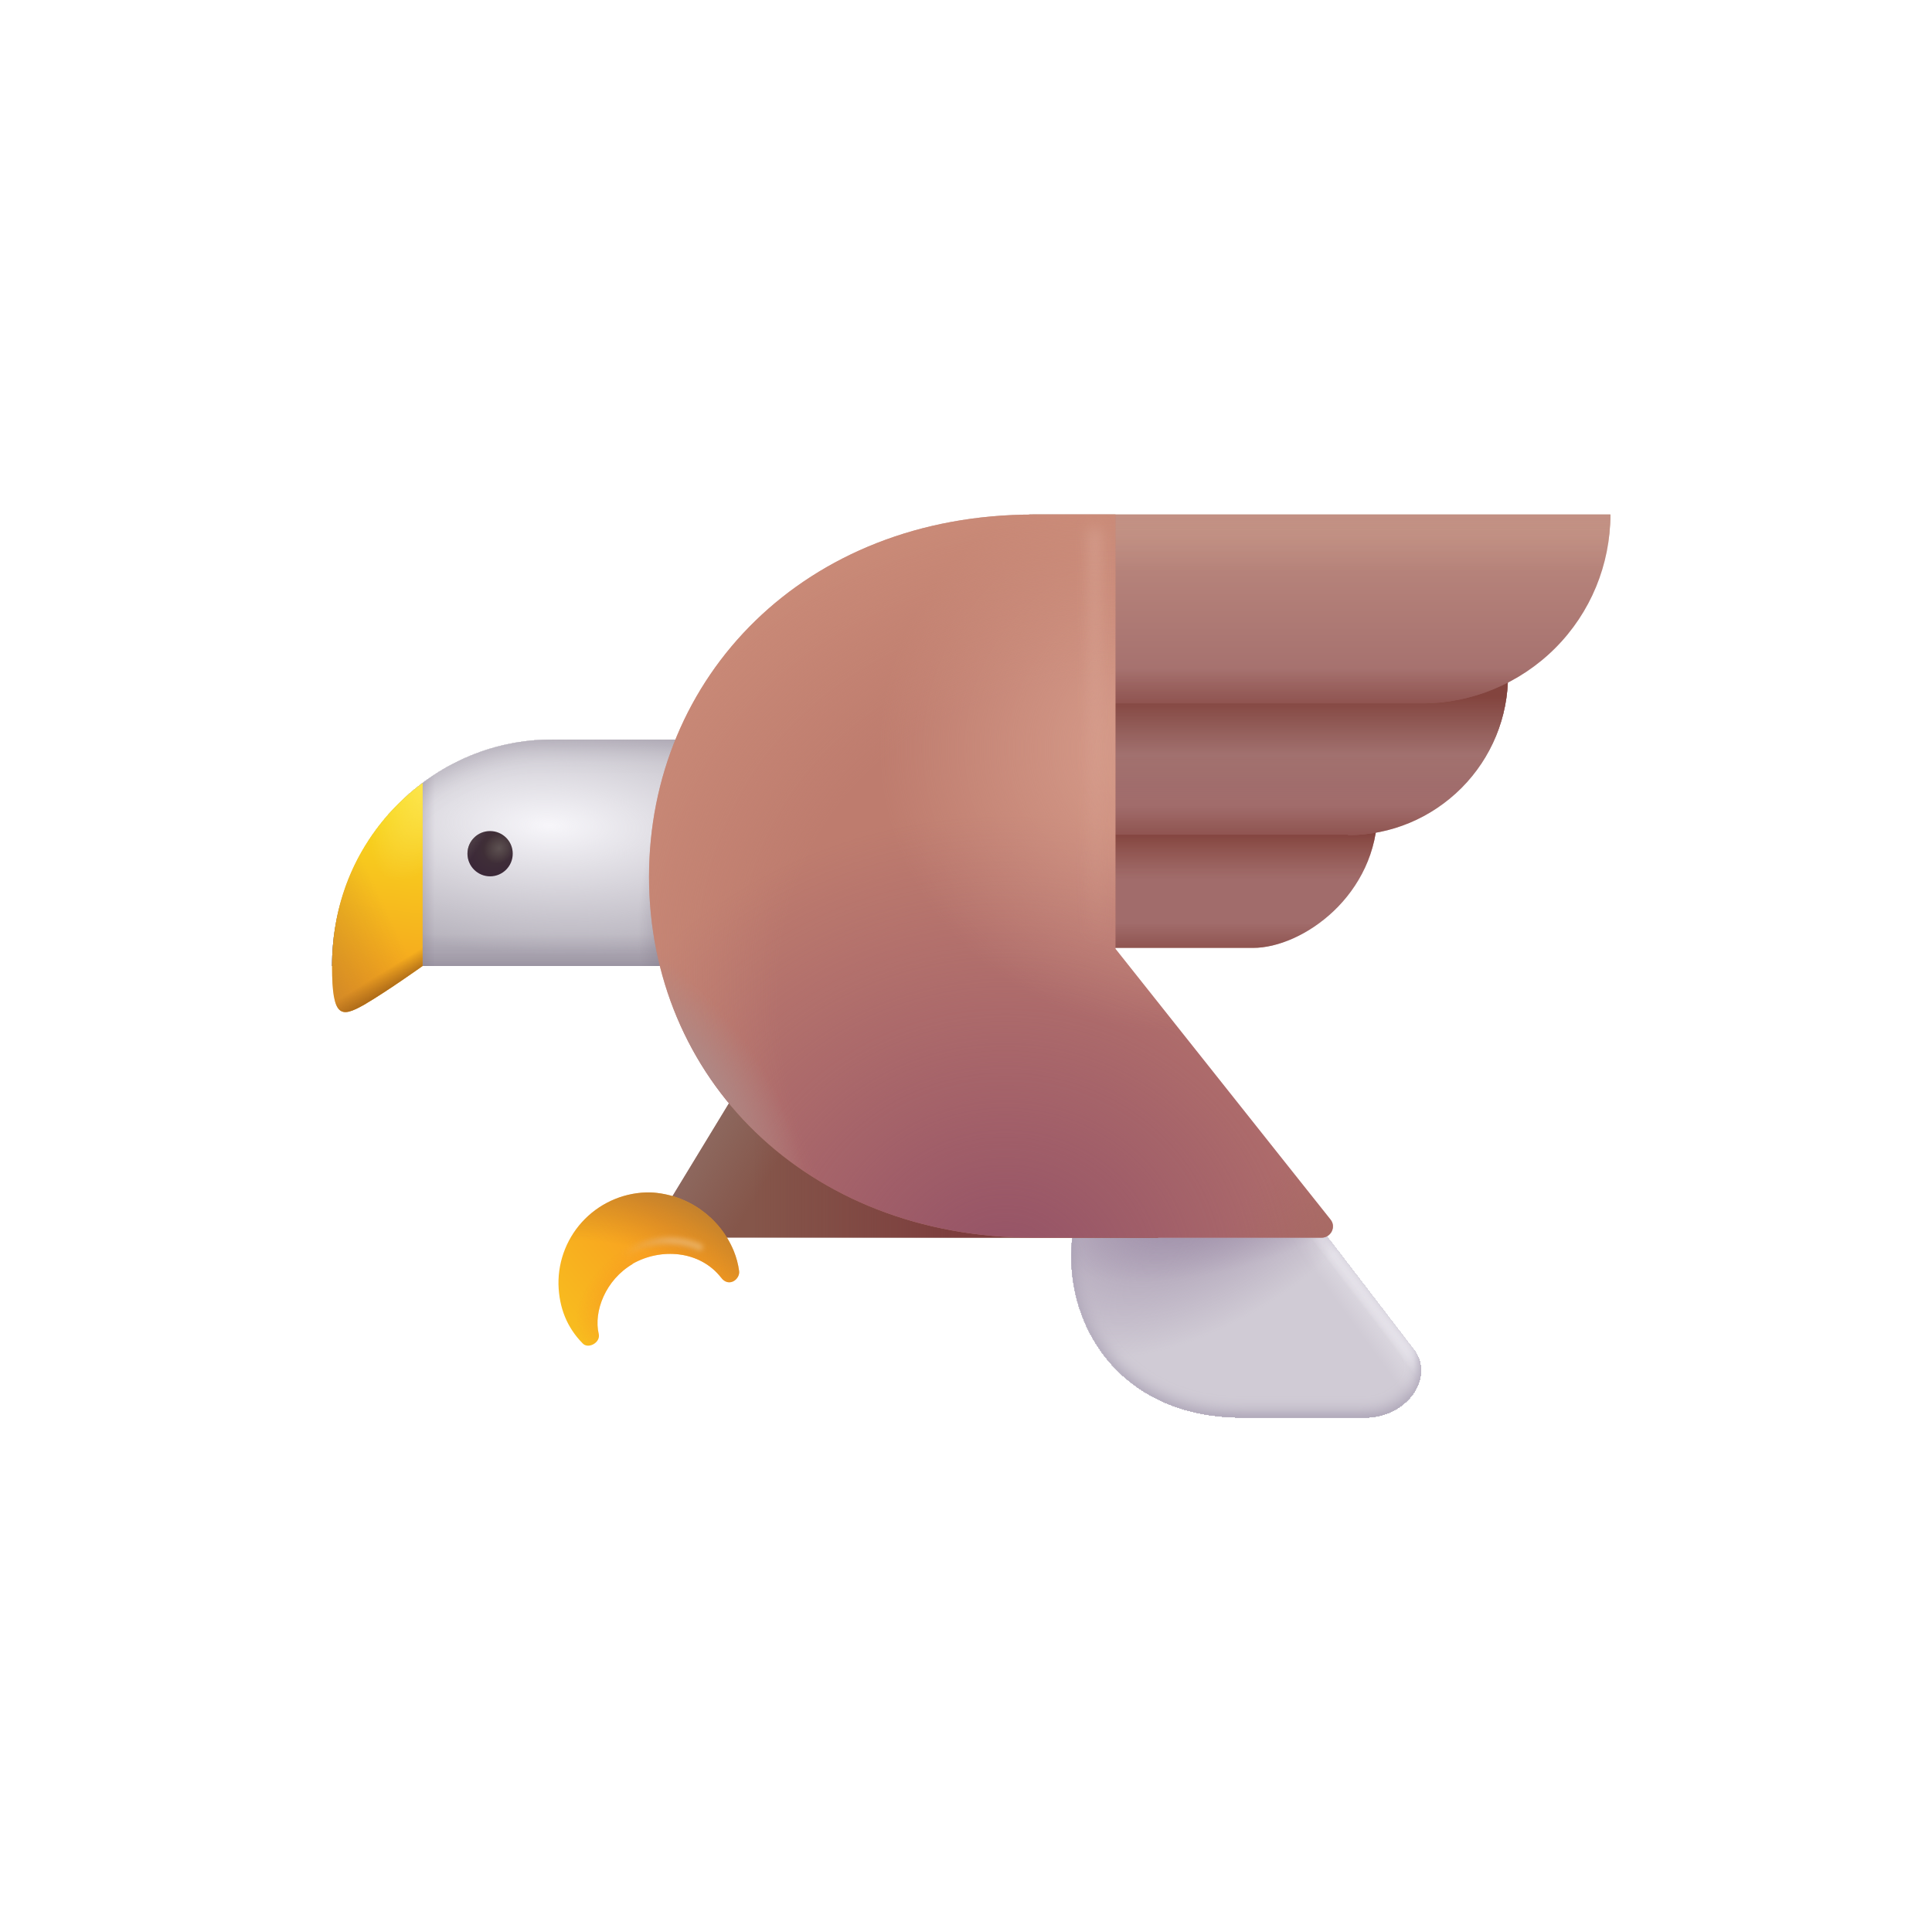
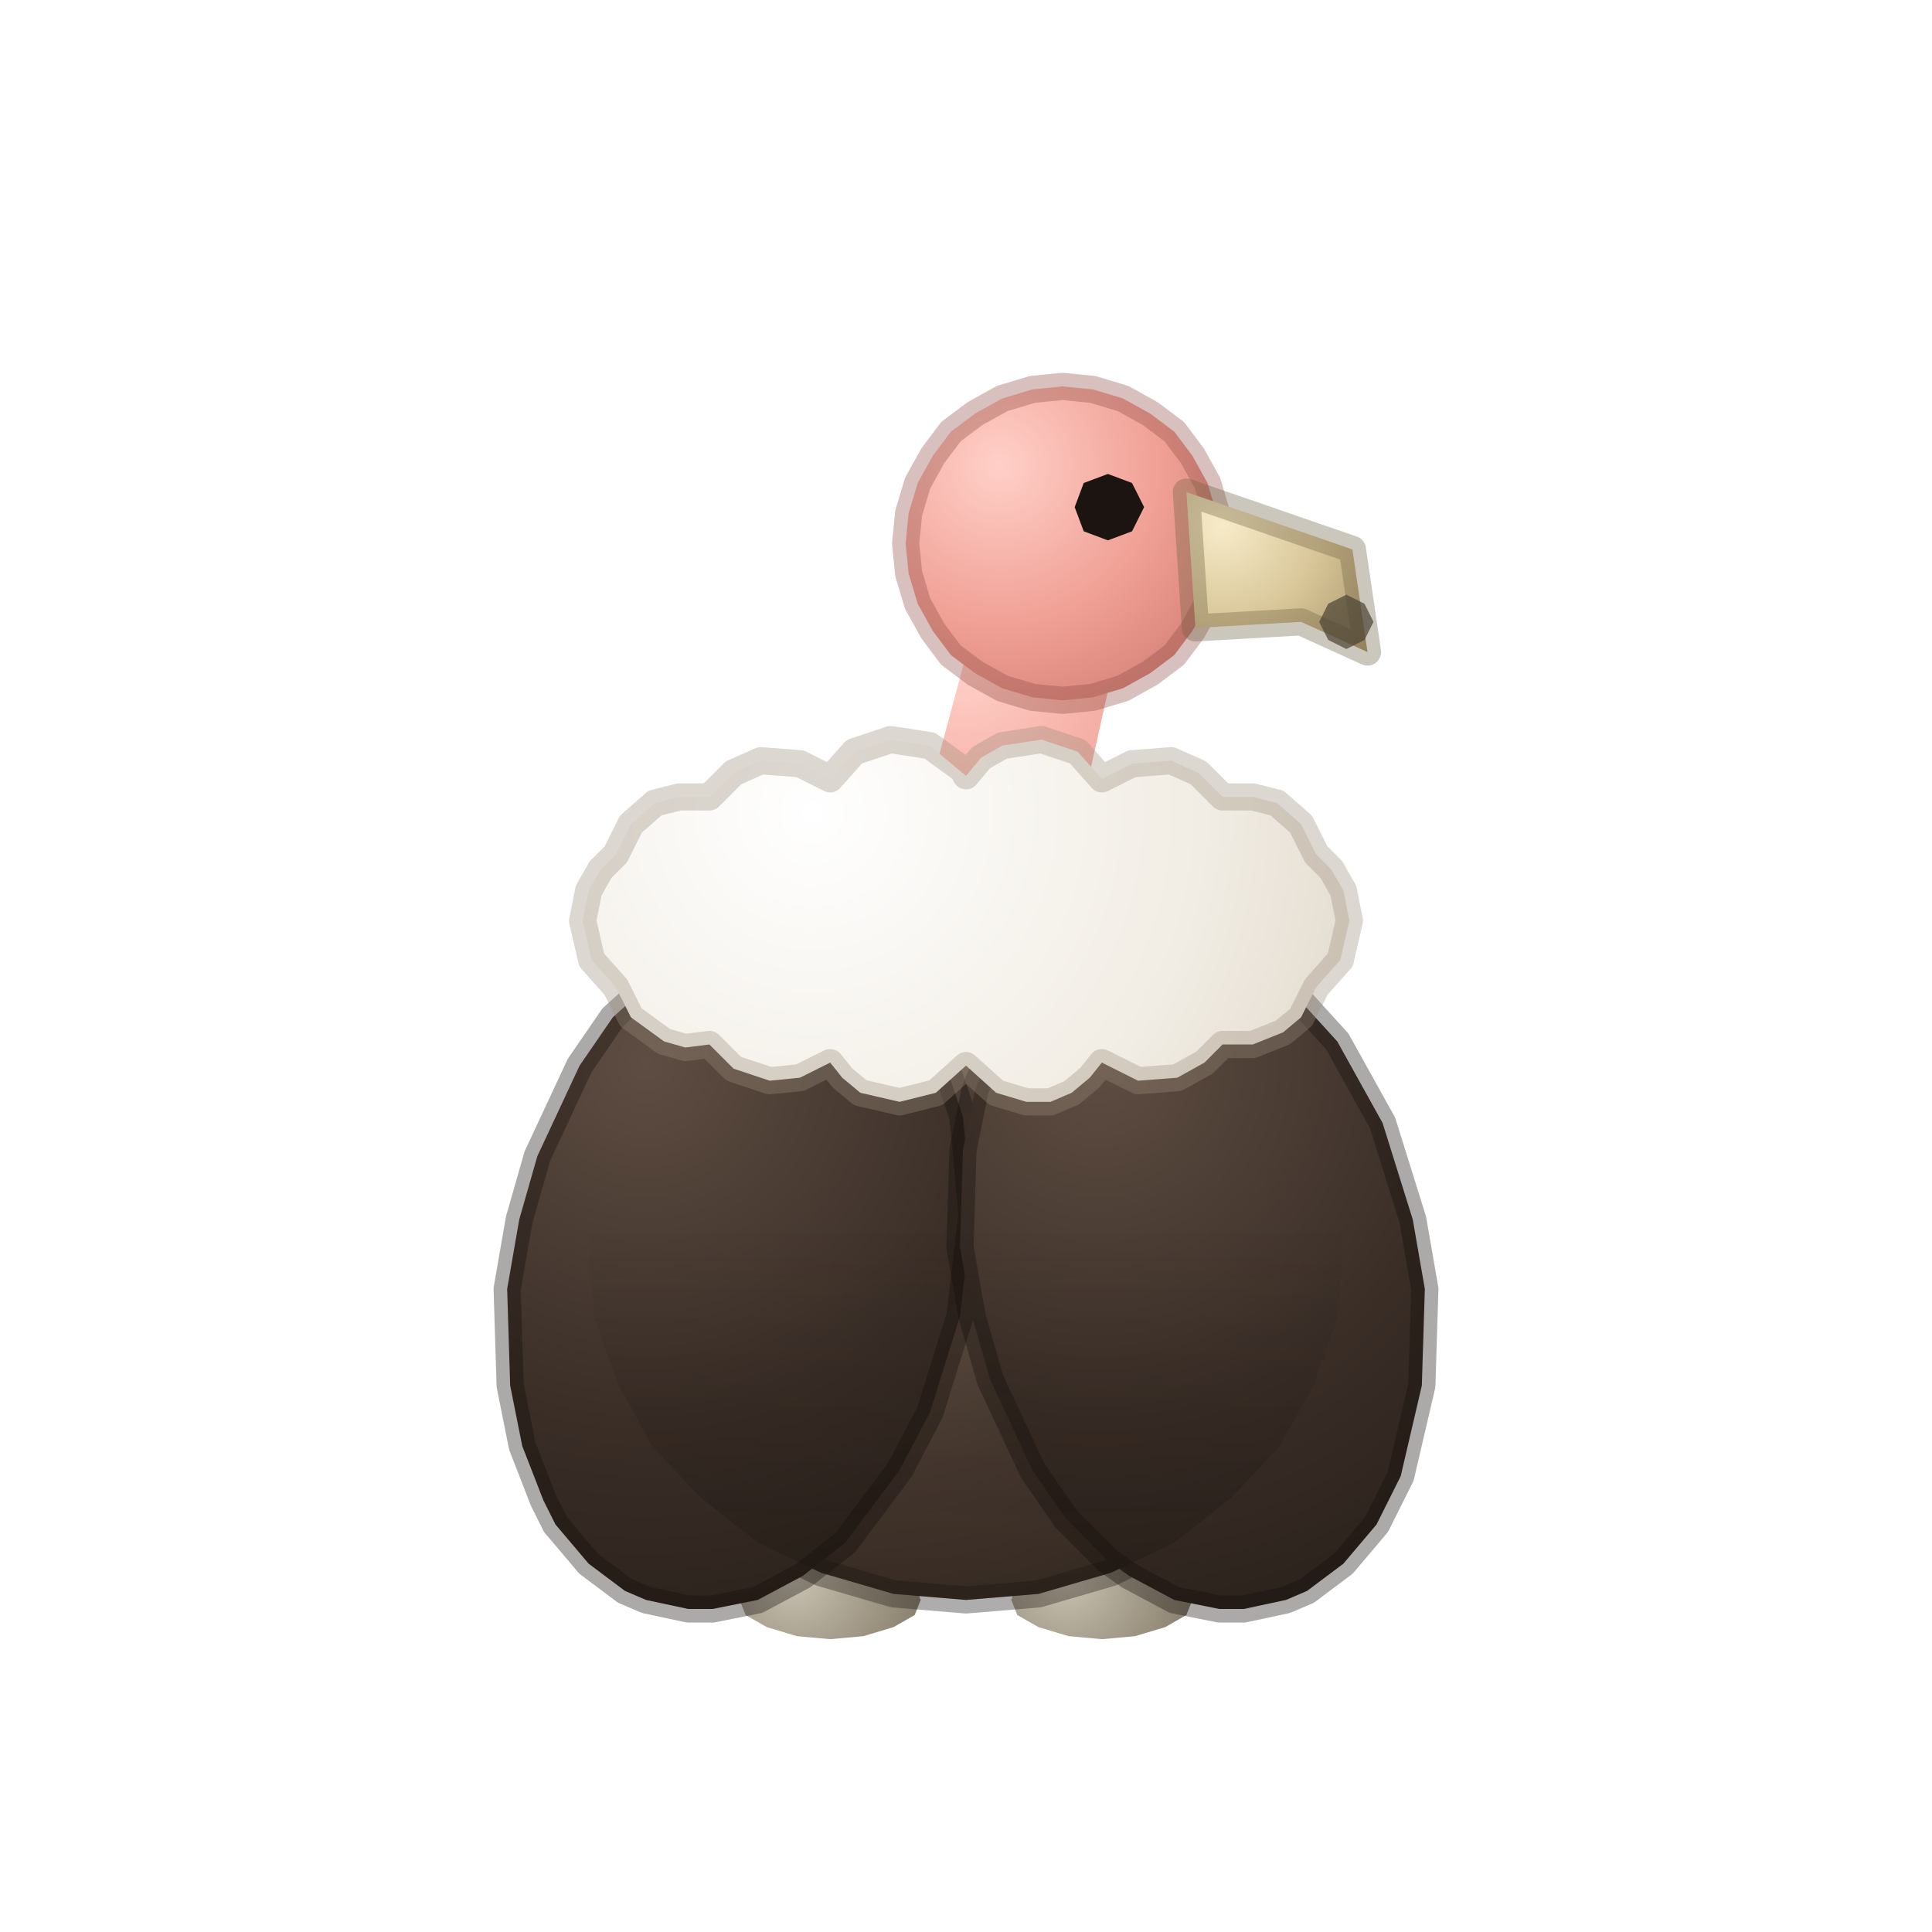
- <svg xmlns="http://www.w3.org/2000/svg" fill="none" viewBox="0 0 64 64">
-   <g transform="translate(8 8) scale(1.5)">
-     <g filter="url(#vulture-a)">
-       <path fill="#B5B1BB" d="M9.15 16H2c0-2.76 2.18-5 4.86-5h3.58v5z" />
-       <path fill="url(#vulture-b)" d="M9.15 16H2c0-2.76 2.18-5 4.86-5h3.58v5z" />
-       <path fill="url(#vulture-c)" d="M9.15 16H2c0-2.76 2.18-5 4.86-5h3.58v5z" />
-       <path fill="url(#vulture-d)" d="M9.15 16H2c0-2.76 2.18-5 4.86-5h3.58v5z" />
-       <path fill="url(#vulture-e)" d="M9.15 16H2c0-2.76 2.18-5 4.86-5h3.58v5z" />
-     </g>
-     <g filter="url(#vulture-f)">
-       <path fill="#D0CBD5" d="M25.9 24.49c.45.63-.2 1.48-1.08 1.48H22.1c-2.9 0-4.1-2.36-3.7-4.29l5.26-.11z" />
-       <path fill="url(#vulture-g)" d="M25.9 24.49c.45.63-.2 1.48-1.08 1.48H22.1c-2.9 0-4.1-2.36-3.7-4.29l5.26-.11z" />
-       <path fill="url(#vulture-h)" d="M25.9 24.49c.45.63-.2 1.48-1.08 1.48H22.1c-2.9 0-4.1-2.36-3.7-4.29l5.26-.11z" />
-       <path fill="url(#vulture-i)" d="M25.9 24.49c.45.63-.2 1.48-1.08 1.48H22.1c-2.9 0-4.1-2.36-3.7-4.29l5.26-.11z" />
-       <path fill="url(#vulture-j)" d="M25.9 24.49c.45.63-.2 1.48-1.08 1.48H22.1c-2.9 0-4.1-2.36-3.7-4.29l5.26-.11z" />
-     </g>
-     <path fill="url(#vulture-k)" d="M4 16s-.8.57-1.3.86c-.5.28-.7.29-.7-.85 0-2.4 1.47-3.67 2-4.05z" />
-     <path fill="url(#vulture-l)" d="M4 16s-.8.57-1.3.86c-.5.28-.7.29-.7-.85 0-2.4 1.47-3.67 2-4.05z" />
-     <path fill="url(#vulture-m)" d="M4 16s-.8.57-1.3.86c-.5.28-.7.29-.7-.85 0-2.4 1.47-3.67 2-4.05z" />
-     <path fill="url(#vulture-n)" d="M4 16s-.8.57-1.3.86c-.5.28-.7.29-.7-.85 0-2.4 1.47-3.67 2-4.05z" />
-     <path fill="url(#vulture-o)" d="M22.34 15.6h-5.12c-.79 0-1.25-.78-.78-1.42l.88-1.63h7.77c0 1.9-1.67 3.05-2.75 3.05" />
-     <path fill="url(#vulture-p)" d="M22.34 15.6h-5.12c-.79 0-1.25-.78-.78-1.42l.88-1.63h7.77c0 1.9-1.67 3.05-2.75 3.05" />
-     <path fill="url(#vulture-q)" d="M22.34 15.6h-5.12c-.79 0-1.25-.78-.78-1.42l.88-1.63h7.77c0 1.9-1.67 3.05-2.75 3.05" />
-     <path fill="url(#vulture-r)" d="M24.44 13.1h-7.27c-.79 0-1.29-.85-.9-1.54l1.13-2h10.57a3.53 3.53 0 0 1-3.53 3.55" />
-     <path fill="url(#vulture-s)" d="M24.44 13.1h-7.27c-.79 0-1.29-.85-.9-1.54l1.13-2h10.57a3.53 3.53 0 0 1-3.53 3.55" />
-     <path fill="url(#vulture-t)" d="M24.44 13.1h-7.27c-.79 0-1.29-.85-.9-1.54l1.13-2h10.57a3.53 3.53 0 0 1-3.53 3.55" />
-     <path fill="url(#vulture-u)" d="M24.44 13.1h-7.27c-.79 0-1.29-.85-.9-1.54l1.13-2h10.57a3.53 3.53 0 0 1-3.53 3.55" />
-     <path fill="url(#vulture-v)" d="M26.06 10.2h-9.04c-.75 0-1.25-.8-.92-1.47l1.3-2.7h12.83a4.16 4.16 0 0 1-4.17 4.17" />
-     <path fill="url(#vulture-w)" d="M26.06 10.2h-9.04c-.75 0-1.25-.8-.92-1.47l1.3-2.7h12.83a4.16 4.16 0 0 1-4.17 4.17" />
-     <path fill="url(#vulture-x)" d="M26.06 10.2h-9.04c-.75 0-1.25-.8-.92-1.47l1.3-2.7h12.83a4.16 4.16 0 0 1-4.17 4.17" />
-     <path fill="url(#vulture-y)" d="M26.06 10.2h-9.04c-.75 0-1.25-.8-.92-1.47l1.3-2.7h12.83a4.16 4.16 0 0 1-4.17 4.17" />
-     <path fill="#85564A" d="M8.96 22 12 17l8.25 5z" />
-     <path fill="url(#vulture-z)" d="M8.96 22 12 17l8.25 5z" />
-     <path fill="url(#vulture-A)" d="M8.96 22 12 17l8.25 5z" />
-     <path fill="url(#vulture-B)" d="M8.63 22.58c.63-.36 1.49-.3 1.96.3.17.23.42.04.4-.14q-.03-.23-.12-.45A2.1 2.1 0 0 0 9.03 21 2 2 0 0 0 7 23.03q.02.78.53 1.3c.12.14.4-.01.36-.2-.12-.5.15-1.2.75-1.55" />
-     <path fill="url(#vulture-C)" d="M8.63 22.58c.63-.36 1.49-.3 1.96.3.17.23.42.04.4-.14q-.03-.23-.12-.45A2.1 2.1 0 0 0 9.03 21 2 2 0 0 0 7 23.03q.02.78.53 1.3c.12.14.4-.01.36-.2-.12-.5.15-1.2.75-1.55" />
-     <path fill="url(#vulture-D)" d="M8.63 22.58c.63-.36 1.49-.3 1.96.3.17.23.42.04.4-.14q-.03-.23-.12-.45A2.1 2.1 0 0 0 9.03 21 2 2 0 0 0 7 23.03q.02.78.53 1.3c.12.14.4-.01.36-.2-.12-.5.15-1.2.75-1.55" />
-     <path fill="#BE7C6E" d="m19.3 15.62 4.75 5.98c.13.16.01.4-.2.4H17.5C12.44 22 9 18.44 9 14.03s3.43-8 8.49-8h1.81z" />
-     <path fill="url(#vulture-E)" d="m19.3 15.62 4.75 5.98c.13.16.01.4-.2.4H17.5C12.44 22 9 18.44 9 14.03s3.43-8 8.49-8h1.81z" />
-     <path fill="url(#vulture-F)" d="m19.3 15.62 4.75 5.98c.13.16.01.4-.2.4H17.5C12.44 22 9 18.44 9 14.03s3.43-8 8.49-8h1.81z" />
-     <path fill="url(#vulture-G)" d="m19.3 15.62 4.75 5.98c.13.16.01.4-.2.4H17.5C12.44 22 9 18.44 9 14.03s3.43-8 8.49-8h1.81z" />
-     <path fill="url(#vulture-H)" d="m19.3 15.62 4.75 5.98c.13.16.01.4-.2.4H17.5C12.44 22 9 18.44 9 14.03s3.43-8 8.49-8h1.81z" />
-     <path fill="url(#vulture-I)" d="m19.3 15.62 4.75 5.98c.13.16.01.4-.2.4H17.5C12.44 22 9 18.44 9 14.03s3.43-8 8.49-8h1.81z" />
-     <circle cx="5.49" cy="13.52" r=".5" fill="url(#vulture-J)" />
-     <circle cx="5.49" cy="13.52" r=".5" fill="url(#vulture-K)" />
-     <circle cx="5.49" cy="13.52" r=".5" fill="url(#vulture-L)" />
-     <g filter="url(#vulture-M)">
-       <path stroke="url(#vulture-N)" stroke-linecap="round" stroke-width=".2" d="M18.84 6.41v8.83" />
-     </g>
-     <g filter="url(#vulture-O)">
-       <path stroke="url(#vulture-P)" stroke-linecap="round" stroke-width=".15" d="M8.53 22.33a1.7 1.7 0 0 1 1.59-.12" />
-     </g>
-     <defs>
-       <linearGradient id="vulture-c" x1="6.21" x2="6.21" y1="18.01" y2="15.29" gradientUnits="userSpaceOnUse">
-         <stop stop-color="#65586E" />
-         <stop offset="1" stop-color="#65586E" stop-opacity="0" />
-       </linearGradient>
-       <linearGradient id="vulture-e" x1="2.77" x2="4.27" y1="13.94" y2="13.94" gradientUnits="userSpaceOnUse">
-         <stop stop-color="#65586E" />
-         <stop offset="1" stop-color="#65586E" stop-opacity="0" />
-       </linearGradient>
-       <linearGradient id="vulture-g" x1="25.27" x2="24.93" y1="23.51" y2="23.77" gradientUnits="userSpaceOnUse">
-         <stop stop-color="#FCFBFF" />
-         <stop offset="1" stop-color="#FCFBFF" stop-opacity="0" />
-       </linearGradient>
-       <linearGradient id="vulture-h" x1="26.34" x2="24.71" y1="22.94" y2="24.13" gradientUnits="userSpaceOnUse">
-         <stop stop-color="#FCFBFF" />
-         <stop offset="1" stop-color="#FCFBFF" stop-opacity="0" />
-       </linearGradient>
-       <linearGradient id="vulture-k" x1="4" x2="3" y1="11.19" y2="18.38" gradientUnits="userSpaceOnUse">
-         <stop stop-color="#F8EC1D" />
-         <stop offset="1" stop-color="#F5891F" />
-       </linearGradient>
-       <linearGradient id="vulture-l" x1="3.27" x2=".1" y1="14.88" y2="16.4" gradientUnits="userSpaceOnUse">
-         <stop stop-color="#BC7824" stop-opacity="0" />
-         <stop offset="1" stop-color="#B17A36" />
-       </linearGradient>
-       <linearGradient id="vulture-m" x1="3.45" x2="3.77" y1="15.74" y2="16.26" gradientUnits="userSpaceOnUse">
-         <stop offset=".26" stop-color="#A86717" stop-opacity="0" />
-         <stop offset="1" stop-color="#A86717" />
-       </linearGradient>
-       <linearGradient id="vulture-o" x1="20.68" x2="20.68" y1="9.88" y2="14.08" gradientUnits="userSpaceOnUse">
-         <stop stop-color="#C39184" />
-         <stop offset="0" stop-color="#C08E82" />
-         <stop offset="1" stop-color="#A16C6B" />
-       </linearGradient>
-       <linearGradient id="vulture-p" x1="20.67" x2="20.67" y1="13.07" y2="14.08" gradientUnits="userSpaceOnUse">
-         <stop stop-color="#83443E" />
-         <stop offset="1" stop-color="#83443E" stop-opacity="0" />
-       </linearGradient>
-       <linearGradient id="vulture-q" x1="20.67" x2="20.67" y1="15.99" y2="14.89" gradientUnits="userSpaceOnUse">
-         <stop stop-color="#83443E" />
-         <stop offset=".86" stop-color="#83443E" stop-opacity="0" />
-       </linearGradient>
-       <linearGradient id="vulture-r" x1="22.06" x2="22.06" y1="6.38" y2="12.01" gradientUnits="userSpaceOnUse">
-         <stop stop-color="#C39184" />
-         <stop offset="0" stop-color="#C08E82" />
-         <stop offset="1" stop-color="#A16C6B" />
-       </linearGradient>
-       <linearGradient id="vulture-s" x1="22.06" x2="22.06" y1="10.47" y2="12.33" gradientUnits="userSpaceOnUse">
-         <stop stop-color="#9E716F" />
-         <stop offset="1" stop-color="#9E716F" stop-opacity="0" />
-       </linearGradient>
-       <linearGradient id="vulture-t" x1="22.06" x2="22.06" y1="10.05" y2="11.34" gradientUnits="userSpaceOnUse">
-         <stop stop-color="#83443E" />
-         <stop offset="1" stop-color="#83443E" stop-opacity="0" />
-       </linearGradient>
-       <linearGradient id="vulture-u" x1="22.06" x2="22.06" y1="13.55" y2="12.28" gradientUnits="userSpaceOnUse">
-         <stop stop-color="#83443E" />
-         <stop offset=".86" stop-color="#83443E" stop-opacity="0" />
-       </linearGradient>
-       <linearGradient id="vulture-v" x1="23.12" x2="23.12" y1="5.74" y2="10.2" gradientUnits="userSpaceOnUse">
-         <stop stop-color="#C39184" />
-         <stop offset="0" stop-color="#C08E82" />
-         <stop offset="1" stop-color="#A16C6B" />
-       </linearGradient>
-       <linearGradient id="vulture-w" x1="23.12" x2="23.12" y1="5.04" y2="7.29" gradientUnits="userSpaceOnUse">
-         <stop stop-color="#CB9C8B" />
-         <stop offset="1" stop-color="#CB9C8B" stop-opacity="0" />
-       </linearGradient>
-       <linearGradient id="vulture-x" x1="23.12" x2="23.12" y1="5.95" y2="6.69" gradientUnits="userSpaceOnUse">
-         <stop stop-color="#C39184" />
-         <stop offset="0" stop-color="#C08E82" />
-         <stop offset="1" stop-color="#C39184" stop-opacity="0" />
-       </linearGradient>
-       <linearGradient id="vulture-y" x1="23.12" x2="23.12" y1="10.72" y2="9.22" gradientUnits="userSpaceOnUse">
-         <stop stop-color="#83443E" />
-         <stop offset=".86" stop-color="#83443E" stop-opacity="0" />
-       </linearGradient>
-       <linearGradient id="vulture-z" x1="15.95" x2="10.68" y1="22.01" y2="22.01" gradientUnits="userSpaceOnUse">
-         <stop stop-color="#7C3D3D" />
-         <stop offset=".89" stop-color="#7C3D3D" stop-opacity="0" />
-       </linearGradient>
-       <linearGradient id="vulture-A" x1="9.34" x2="11.76" y1="18.99" y2="20.46" gradientUnits="userSpaceOnUse">
-         <stop stop-color="#93756D" />
-         <stop offset="1" stop-color="#93756D" stop-opacity="0" />
-       </linearGradient>
-       <linearGradient id="vulture-B" x1="4.49" x2="11.62" y1="27.88" y2="22.01" gradientUnits="userSpaceOnUse">
-         <stop stop-color="#F8EC1D" />
-         <stop offset=".83" stop-color="#F89C20" />
-       </linearGradient>
-       <linearGradient id="vulture-L" x1="5.4" x2="5.05" y1="13.13" y2="12.91" gradientUnits="userSpaceOnUse">
-         <stop stop-color="#5C5051" stop-opacity="0" />
-         <stop offset="1" stop-color="#5C5051" />
-       </linearGradient>
-       <linearGradient id="vulture-N" x1="19.77" x2="17.59" y1="8.22" y2="8.58" gradientUnits="userSpaceOnUse">
-         <stop stop-color="#DDAA9A" />
-         <stop offset="1" stop-color="#DDAA9A" stop-opacity="0" />
-       </linearGradient>
-       <linearGradient id="vulture-P" x1="9.47" x2="8.41" y1="21.94" y2="22.33" gradientUnits="userSpaceOnUse">
-         <stop stop-color="#EAAE5E" />
-         <stop offset="1" stop-color="#EAAE5E" stop-opacity="0" />
-       </linearGradient>
-       <radialGradient id="vulture-b" cx="0" cy="0" r="1" gradientTransform="matrix(7.1875 .28114 -.11194 2.86173 6.8 12.9)" gradientUnits="userSpaceOnUse">
-         <stop stop-color="#F7F6FA" />
-         <stop offset="1" stop-color="#F7F6FA" stop-opacity="0" />
-       </radialGradient>
-       <radialGradient id="vulture-d" cx="0" cy="0" r="1" gradientTransform="rotate(-170.44 6.52 6.73)scale(3.01056 4.84979)" gradientUnits="userSpaceOnUse">
-         <stop offset=".2" stop-color="#65586E" />
-         <stop offset="1" stop-color="#65586E" stop-opacity="0" />
-       </radialGradient>
-       <radialGradient id="vulture-i" cx="0" cy="0" r="1" gradientTransform="matrix(-4.5 3.14064 -1.78775 -2.56154 21.3 20.63)" gradientUnits="userSpaceOnUse">
-         <stop stop-color="#9B8AA5" />
-         <stop offset="1" stop-color="#9B8AA5" stop-opacity="0" />
-       </radialGradient>
-       <radialGradient id="vulture-j" cx="0" cy="0" r="1" gradientTransform="matrix(-4.28125 1.28126 -.54203 -1.81114 21.84 20.76)" gradientUnits="userSpaceOnUse">
-         <stop stop-color="#9B8AA5" />
-         <stop offset="1" stop-color="#9B8AA5" stop-opacity="0" />
-       </radialGradient>
-       <radialGradient id="vulture-n" cx="0" cy="0" r="1" gradientTransform="matrix(-1.43749 3 -1.14466 -.54848 4.68 11.07)" gradientUnits="userSpaceOnUse">
-         <stop stop-color="#FFE768" />
-         <stop offset="1" stop-color="#FFE768" stop-opacity="0" />
-       </radialGradient>
-       <radialGradient id="vulture-C" cx="0" cy="0" r="1" gradientTransform="matrix(-.78907 -1.27344 2.10672 -1.3054 9.15 23.17)" gradientUnits="userSpaceOnUse">
-         <stop offset=".2" stop-color="#F89C20" />
-         <stop offset=".79" stop-color="#F89C20" stop-opacity="0" />
-       </radialGradient>
-       <radialGradient id="vulture-D" cx="0" cy="0" r="1" gradientTransform="rotate(-54.7 28.82 5.15)scale(5.24562 5.93331)" gradientUnits="userSpaceOnUse">
-         <stop offset=".66" stop-color="#BC7824" stop-opacity="0" />
-         <stop offset="1" stop-color="#B17A36" />
-       </radialGradient>
-       <radialGradient id="vulture-E" cx="0" cy="0" r="1" gradientTransform="matrix(0 -10.3125 10.9376 0 16.87 22.88)" gradientUnits="userSpaceOnUse">
-         <stop stop-color="#935166" />
-         <stop offset="1" stop-color="#935166" stop-opacity="0" />
-       </radialGradient>
-       <radialGradient id="vulture-F" cx="0" cy="0" r="1" gradientTransform="matrix(-7 0 0 -6.57075 20.74 11.2)" gradientUnits="userSpaceOnUse">
-         <stop stop-color="#DAA18F" />
-         <stop offset=".95" stop-color="#DAA18F" stop-opacity="0" />
-       </radialGradient>
-       <radialGradient id="vulture-G" cx="0" cy="0" r="1" gradientTransform="matrix(-16.81232 -10.56271 7.43834 -11.83935 23.75 19.82)" gradientUnits="userSpaceOnUse">
-         <stop offset=".65" stop-color="#CF917C" stop-opacity="0" />
-         <stop offset="1" stop-color="#CF917C" />
-       </radialGradient>
-       <radialGradient id="vulture-H" cx="0" cy="0" r="1" gradientTransform="matrix(-3.75 0 0 -3.52004 25.3 23.13)" gradientUnits="userSpaceOnUse">
-         <stop stop-color="#A1675E" />
-         <stop offset="1" stop-color="#A1675E" stop-opacity="0" />
-       </radialGradient>
-       <radialGradient id="vulture-I" cx="0" cy="0" r="1" gradientTransform="matrix(1.46875 -1.09375 2.92293 3.92508 9.87 18.38)" gradientUnits="userSpaceOnUse">
-         <stop stop-color="#AB8C8B" />
-         <stop offset=".78" stop-color="#AB8C8B" stop-opacity="0" />
-       </radialGradient>
-       <radialGradient id="vulture-J" cx="0" cy="0" r="1" gradientTransform="matrix(-.40627 .56248 -.50148 -.36221 5.63 13.36)" gradientUnits="userSpaceOnUse">
-         <stop offset=".01" stop-color="#433437" />
-         <stop offset="1" stop-color="#3B2838" />
-       </radialGradient>
-       <radialGradient id="vulture-K" cx="0" cy="0" r="1" gradientTransform="matrix(-.26561 .2422 -.21308 -.23368 5.69 13.4)" gradientUnits="userSpaceOnUse">
-         <stop stop-color="#5C5051" />
-         <stop offset="1" stop-color="#5C5051" stop-opacity="0" />
-       </radialGradient>
-       <filter id="vulture-a" width="8.44" height="5.15" x="1.99" y="11.01" color-interpolation-filters="sRGB" filterUnits="userSpaceOnUse">
-         <feFlood flood-opacity="0" result="BackgroundImageFix" />
-         <feBlend in="SourceGraphic" in2="BackgroundImageFix" result="shape" />
-         <feColorMatrix in="SourceAlpha" result="hardAlpha" values="0 0 0 0 0 0 0 0 0 0 0 0 0 0 0 0 0 0 127 0" />
-         <feOffset dy=".15" />
-         <feGaussianBlur stdDeviation=".25" />
-         <feComposite in2="hardAlpha" k2="-1" k3="1" operator="arithmetic" />
-         <feColorMatrix values="0 0 0 0 0.396 0 0 0 0 0.345 0 0 0 0 0.431 0 0 0 0.25 0" />
-         <feBlend in2="shape" result="effect1_innerShadow_28327_4951" />
-       </filter>
-       <filter id="vulture-f" width="7.73" height="4.51" x="18.31" y="21.47" color-interpolation-filters="sRGB" filterUnits="userSpaceOnUse">
-         <feFlood flood-opacity="0" result="BackgroundImageFix" />
-         <feBlend in="SourceGraphic" in2="BackgroundImageFix" result="shape" />
-         <feColorMatrix in="SourceAlpha" result="hardAlpha" values="0 0 0 0 0 0 0 0 0 0 0 0 0 0 0 0 0 0 127 0" />
-         <feOffset dy="-.1" />
-         <feGaussianBlur stdDeviation=".17" />
-         <feComposite in2="hardAlpha" k2="-1" k3="1" operator="arithmetic" />
-         <feColorMatrix values="0 0 0 0 0.659 0 0 0 0 0.627 0 0 0 0 0.702 0 0 0 1 0" />
-         <feBlend in2="shape" result="effect1_innerShadow_28327_4951" />
-       </filter>
-       <filter id="vulture-M" width=".8" height="9.63" x="18.44" y="6.01" color-interpolation-filters="sRGB" filterUnits="userSpaceOnUse">
-         <feFlood flood-opacity="0" result="BackgroundImageFix" />
-         <feBlend in="SourceGraphic" in2="BackgroundImageFix" result="shape" />
-         <feGaussianBlur result="effect1_foregroundBlur_28327_4951" stdDeviation=".15" />
-       </filter>
-       <filter id="vulture-O" width="1.94" height=".61" x="8.36" y="21.89" color-interpolation-filters="sRGB" filterUnits="userSpaceOnUse">
-         <feFlood flood-opacity="0" result="BackgroundImageFix" />
-         <feBlend in="SourceGraphic" in2="BackgroundImageFix" result="shape" />
-         <feGaussianBlur result="effect1_foregroundBlur_28327_4951" stdDeviation=".05" />
-       </filter>
-     </defs>
-   </g>
+ <svg xmlns="http://www.w3.org/2000/svg" viewBox="0 0 64 64">
+   <defs>
+     <radialGradient id="vt1" cx="26.3" cy="52.3" r="6.3" gradientUnits="userSpaceOnUse">
+       <stop offset="0" stop-color="#C9C2B2" />
+       <stop offset="0.5" stop-color="#9A917F" />
+       <stop offset="1" stop-color="#6D6555" />
+     </radialGradient>
+     <radialGradient id="vt2" cx="35.3" cy="52.3" r="6.3" gradientUnits="userSpaceOnUse">
+       <stop offset="0" stop-color="#C9C2B2" />
+       <stop offset="0.5" stop-color="#9A917F" />
+       <stop offset="1" stop-color="#6D6555" />
+     </radialGradient>
+     <radialGradient id="vt3" cx="28.2" cy="35.8" r="26.2" gradientUnits="userSpaceOnUse">
+       <stop offset="0" stop-color="#7A6658" />
+       <stop offset="0.5" stop-color="#4C3D33" />
+       <stop offset="1" stop-color="#30251F" />
+     </radialGradient>
+     <radialGradient id="vt4" cx="21.4" cy="35.2" r="23.8" gradientUnits="userSpaceOnUse">
+       <stop offset="0" stop-color="#5E4D42" />
+       <stop offset="0.5" stop-color="#3A2E27" />
+       <stop offset="1" stop-color="#231B16" />
+     </radialGradient>
+     <radialGradient id="vt5" cx="36.4" cy="35.2" r="23.8" gradientUnits="userSpaceOnUse">
+       <stop offset="0" stop-color="#5E4D42" />
+       <stop offset="0.5" stop-color="#3A2E27" />
+       <stop offset="1" stop-color="#231B16" />
+     </radialGradient>
+     <radialGradient id="vt6" cx="32" cy="22.1" r="14.2" gradientUnits="userSpaceOnUse">
+       <stop offset="0" stop-color="#FFD0C8" />
+       <stop offset="0.5" stop-color="#F09F94" />
+       <stop offset="1" stop-color="#C8736A" />
+     </radialGradient>
+     <radialGradient id="vt7" cx="26.9" cy="26.9" r="26.7" gradientUnits="userSpaceOnUse">
+       <stop offset="0" stop-color="#FFFFFF" />
+       <stop offset="0.5" stop-color="#F1ECE3" />
+       <stop offset="1" stop-color="#CFC5B5" />
+     </radialGradient>
+     <radialGradient id="vt8" cx="33.1" cy="15.4" r="10.9" gradientUnits="userSpaceOnUse">
+       <stop offset="0" stop-color="#FFD0C8" />
+       <stop offset="0.5" stop-color="#F09F94" />
+       <stop offset="1" stop-color="#C8736A" />
+     </radialGradient>
+     <radialGradient id="vt9" cx="40.5" cy="17.4" r="6.3" gradientUnits="userSpaceOnUse">
+       <stop offset="0" stop-color="#F7EBC8" />
+       <stop offset="0.5" stop-color="#D9C79A" />
+       <stop offset="1" stop-color="#A8956A" />
+     </radialGradient>
+     <linearGradient id="vt10" x1="0" y1="40.4" x2="0" y2="53" gradientUnits="userSpaceOnUse">
+       <stop offset="0" stop-color="#120D0A" stop-opacity="0" />
+       <stop offset="1" stop-color="#120D0A" stop-opacity="0.25" />
+     </linearGradient>
+     <radialGradient id="vt11" r="1" gradientTransform="translate(33 15.5) rotate(-20) scale(2.2 1.2)" gradientUnits="userSpaceOnUse">
+       <stop offset="0" stop-color="#FFFFFF" stop-opacity="0.6" />
+       <stop offset="1" stop-color="#FFFFFF" stop-opacity="0" />
+     </radialGradient>
+     <radialGradient id="vt12" r="1" gradientTransform="translate(27 29.5) rotate(0) scale(3 0.8)" gradientUnits="userSpaceOnUse">
+       <stop offset="0" stop-color="#FFFFFF" stop-opacity="0.5" />
+       <stop offset="1" stop-color="#FFFFFF" stop-opacity="0" />
+     </radialGradient>
+   </defs>
+   <path fill="url(#vt1)" d="M30.5 53 30.3 52.5 29.6 52.1 28.6 51.8 27.5 51.7 26.4 51.8 25.4 52.1 24.7 52.5 24.5 53 24.7 53.5 25.4 53.9 26.4 54.2 27.5 54.3 28.6 54.2 29.6 53.9 30.3 53.5Z" />
+   <path fill="url(#vt2)" d="M39.5 53 39.3 52.5 38.6 52.1 37.6 51.8 36.5 51.7 35.4 51.8 34.4 52.1 33.7 52.5 33.5 53 33.7 53.5 34.4 53.9 35.4 54.2 36.5 54.3 37.6 54.2 38.6 53.9 39.3 53.5Z" />
+   <path fill="url(#vt3)" d="M44.5 41.5 44.3 39.3 43.5 37.1 42.4 35.1 40.8 33.4 38.9 31.9 36.8 30.9 34.4 30.2 32 30 29.6 30.2 27.2 30.9 25.1 31.9 23.2 33.4 21.6 35.1 20.5 37.1 19.7 39.3 19.5 41.5 19.7 43.7 20.5 45.9 21.6 47.9 23.2 49.6 25.1 51.1 27.2 52.1 29.6 52.8 32 53 34.4 52.8 36.8 52.1 38.9 51.1 40.8 49.6 42.4 47.9 43.5 45.9 44.3 43.7Z" />
+   <path fill="none" stroke="#1B1411" stroke-width="0.9" stroke-linecap="round" stroke-linejoin="round" stroke-opacity="0.35" d="M44.5 41.5 44.3 39.3 43.5 37.1 42.4 35.1 40.8 33.4 38.9 31.9 36.8 30.9 34.4 30.2 32 30 29.6 30.2 27.2 30.9 25.1 31.9 23.2 33.4 21.6 35.1 20.5 37.1 19.7 39.3 19.5 41.5 19.7 43.7 20.5 45.9 21.6 47.9 23.2 49.6 25.1 51.1 27.2 52.1 29.6 52.8 32 53 34.4 52.8 36.8 52.1 38.9 51.1 40.8 49.6 42.4 47.9 43.5 45.9 44.3 43.7Z" />
+   <path fill="url(#vt4)" d="M31.8 43.6 32.2 40.2 31.9 37 31 34.3 30.6 33.5 29.5 32.2 28.3 31.3 27.6 31 26.2 30.7 25.4 30.7 23.9 31 22.4 31.8 20.3 33.7 19.2 35.3 17.8 38.3 17.2 40.4 16.8 42.7 16.9 45.9 17.3 47.9 18 49.7 18.4 50.5 19.5 51.8 20.7 52.7 21.4 53 22.8 53.3 23.6 53.3 25.1 53 26.6 52.2 28 51.1 29.8 48.7 30.8 46.8Z" />
+   <path fill="none" stroke="#120D0A" stroke-width="0.9" stroke-linecap="round" stroke-linejoin="round" stroke-opacity="0.35" d="M31.8 43.6 32.2 40.2 31.9 37 31 34.3 30.6 33.5 29.5 32.2 28.3 31.3 27.6 31 26.2 30.7 25.4 30.7 23.9 31 22.4 31.8 20.3 33.7 19.2 35.3 17.8 38.3 17.2 40.4 16.8 42.7 16.9 45.9 17.3 47.9 18 49.7 18.4 50.5 19.5 51.8 20.7 52.7 21.4 53 22.8 53.3 23.6 53.3 25.1 53 26.6 52.2 28 51.1 29.8 48.7 30.8 46.8Z" />
+   <path fill="url(#vt5)" d="M46.8 40.4 45.8 37.2 44.3 34.5 42.3 32.3 41.6 31.8 40.1 31 38.6 30.7 37.8 30.7 36.4 31 35.7 31.3 34.5 32.2 33.4 33.5 32.3 36.1 31.9 38.1 31.8 41.3 32.2 43.6 32.8 45.7 34.2 48.7 35.3 50.3 36.7 51.7 37.4 52.2 38.9 53 40.4 53.3 41.2 53.3 42.6 53 43.3 52.7 44.5 51.8 45.6 50.5 46.4 48.9 47.1 45.9 47.2 42.7Z" />
+   <path fill="none" stroke="#120D0A" stroke-width="0.9" stroke-linecap="round" stroke-linejoin="round" stroke-opacity="0.35" d="M46.8 40.4 45.8 37.2 44.3 34.5 42.3 32.3 41.6 31.8 40.1 31 38.6 30.7 37.8 30.7 36.4 31 35.7 31.3 34.5 32.2 33.4 33.5 32.3 36.1 31.9 38.1 31.8 41.3 32.2 43.6 32.8 45.7 34.2 48.7 35.3 50.3 36.7 51.7 37.4 52.2 38.9 53 40.4 53.3 41.2 53.3 42.6 53 43.3 52.7 44.5 51.8 45.6 50.5 46.4 48.9 47.1 45.9 47.2 42.7Z" />
+   <path fill="url(#vt6)" d="M34.5 19.1 33.6 19.3 33.2 19.5 32.5 20.2 32.3 20.6 29.9 29.5 29.9 30.5 30.3 31.4 31.1 32.2 32 32.6 33 32.6 33.5 32.4 34.3 31.8 34.9 31 36.9 22 36.9 21 36.5 20.2 36.2 19.8 35.4 19.3Z" />
+   <path fill="url(#vt7)" d="M32 25.7 30.8 24.7 29.5 24.5 28.3 24.9 27.5 25.8 26.5 25.3 25.2 25.2 24.3 25.6 23.5 26.4 22.5 26.4 21.7 26.6 20.9 27.3 20.4 28.3 19.9 28.8 19.5 29.5 19.3 30.5 19.6 31.8 20.4 32.7 20.9 33.7 22 34.5 22.7 34.7 23.5 34.6 24.3 35.4 25.5 35.8 26.5 35.7 27.5 35.2 27.9 35.7 28.5 36.2 29.8 36.5 31 36.2 32 35.3 33 36.2 34 36.5 34.8 36.5 35.5 36.2 36.1 35.7 36.5 35.2 37.7 35.8 39 35.7 39.9 35.2 40.5 34.6 41.5 34.6 42.5 34.2 43.1 33.7 43.6 32.7 44.4 31.8 44.7 30.5 44.5 29.5 44.1 28.8 43.6 28.3 43.1 27.3 42.3 26.6 41.5 26.4 40.5 26.4 39.7 25.6 38.8 25.2 37.5 25.3 36.5 25.8 35.7 24.9 34.5 24.5 33.2 24.7 32.5 25.1Z" />
+   <path fill="none" stroke="#9A8E7C" stroke-width="0.9" stroke-linecap="round" stroke-linejoin="round" stroke-opacity="0.35" d="M31.9 25.5 30.8 24.7 29.5 24.5 28.3 24.9 27.5 25.8 26.5 25.3 25.2 25.2 24.3 25.6 23.5 26.4 22.5 26.4 21.7 26.6 20.9 27.3 20.4 28.3 19.9 28.8 19.5 29.5 19.3 30.5 19.6 31.8 20.4 32.7 20.9 33.7 22 34.5 22.7 34.7 23.5 34.6 24.3 35.4 25.5 35.8 26.5 35.7 27.5 35.2 27.9 35.7 28.5 36.2 29.8 36.5 31 36.2 32 35.3 33 36.2 34 36.5 34.8 36.5 35.5 36.2 36.1 35.7 36.5 35.2 37.7 35.8 39 35.7 39.9 35.2 40.5 34.6 41.5 34.6 42.5 34.2 43.1 33.7 43.6 32.7 44.4 31.8 44.7 30.5 44.5 29.5 44.1 28.8 43.6 28.3 43.1 27.3 42.3 26.6 41.5 26.4 40.5 26.4 39.7 25.6 38.8 25.2 37.5 25.3 36.5 25.8 35.7 24.9 34.5 24.5 33.2 24.7 32.5 25.1 32 25.7Z" />
+   <path fill="url(#vt8)" d="M40.4 18 40.3 17 40 16 39.5 15.1 38.9 14.3 38.1 13.7 37.2 13.2 36.2 12.9 35.2 12.8 34.2 12.9 33.2 13.2 32.3 13.7 31.5 14.3 30.9 15.1 30.4 16 30.1 17 30 18 30.1 19 30.4 20 30.9 20.9 31.5 21.7 32.3 22.3 33.2 22.8 34.2 23.1 35.2 23.2 36.2 23.1 37.2 22.8 38.1 22.3 38.9 21.7 39.5 20.9 40 20 40.3 19Z" />
+   <path fill="none" stroke="#8E4A43" stroke-width="0.9" stroke-linecap="round" stroke-linejoin="round" stroke-opacity="0.35" d="M40.4 18 40.3 17 40 16 39.5 15.1 38.9 14.3 38.1 13.7 37.2 13.2 36.2 12.9 35.2 12.8 34.2 12.9 33.2 13.2 32.3 13.7 31.5 14.3 30.9 15.1 30.4 16 30.1 17 30 18 30.1 19 30.4 20 30.9 20.9 31.5 21.7 32.3 22.3 33.2 22.8 34.2 23.1 35.2 23.2 36.2 23.1 37.2 22.8 38.1 22.3 38.9 21.7 39.5 20.9 40 20 40.3 19Z" />
+   <path fill="url(#vt9)" d="M39.3 16.3 39.6 20.8 43.1 20.6 45.3 21.6 44.8 18.2Z" />
+   <path fill="none" stroke="#6E5F40" stroke-width="0.9" stroke-linecap="round" stroke-linejoin="round" stroke-opacity="0.35" d="M39.3 16.3 39.6 20.8 43.1 20.6 45.3 21.6 44.8 18.2Z" />
+   <path fill="#4A4234" fill-opacity="0.7" d="M45.5 20.6 45.2 20 44.6 19.7 44 20 43.7 20.6 44 21.2 44.6 21.5 45.2 21.2Z" />
+   <path fill="#1B1411" d="M37.9 16.8 37.5 16 36.7 15.7 35.9 16 35.6 16.8 35.9 17.6 36.7 17.9 37.5 17.6Z" />
+   <path fill="url(#vt10)" d="M44.5 41.5 44.3 39.3 43.5 37.1 42.4 35.1 40.8 33.4 38.9 31.9 36.8 30.9 34.4 30.2 32 30 29.6 30.2 27.2 30.9 25.1 31.9 23.2 33.4 21.6 35.1 20.5 37.1 19.7 39.3 19.5 41.5 19.7 43.7 20.5 45.9 21.6 47.9 23.2 49.6 25.1 51.1 27.2 52.1 29.6 52.8 32 53 34.4 52.8 36.8 52.1 38.9 51.1 40.8 49.6 42.4 47.9 43.5 45.9 44.3 43.7Z" />
+   <ellipse cx="33" cy="15.5" rx="2.2" ry="1.2" transform="rotate(-20 33 15.5)" fill="url(#vt11)" />
+   <ellipse cx="27" cy="29.5" rx="3" ry="0.8" fill="url(#vt12)" />
</svg>
